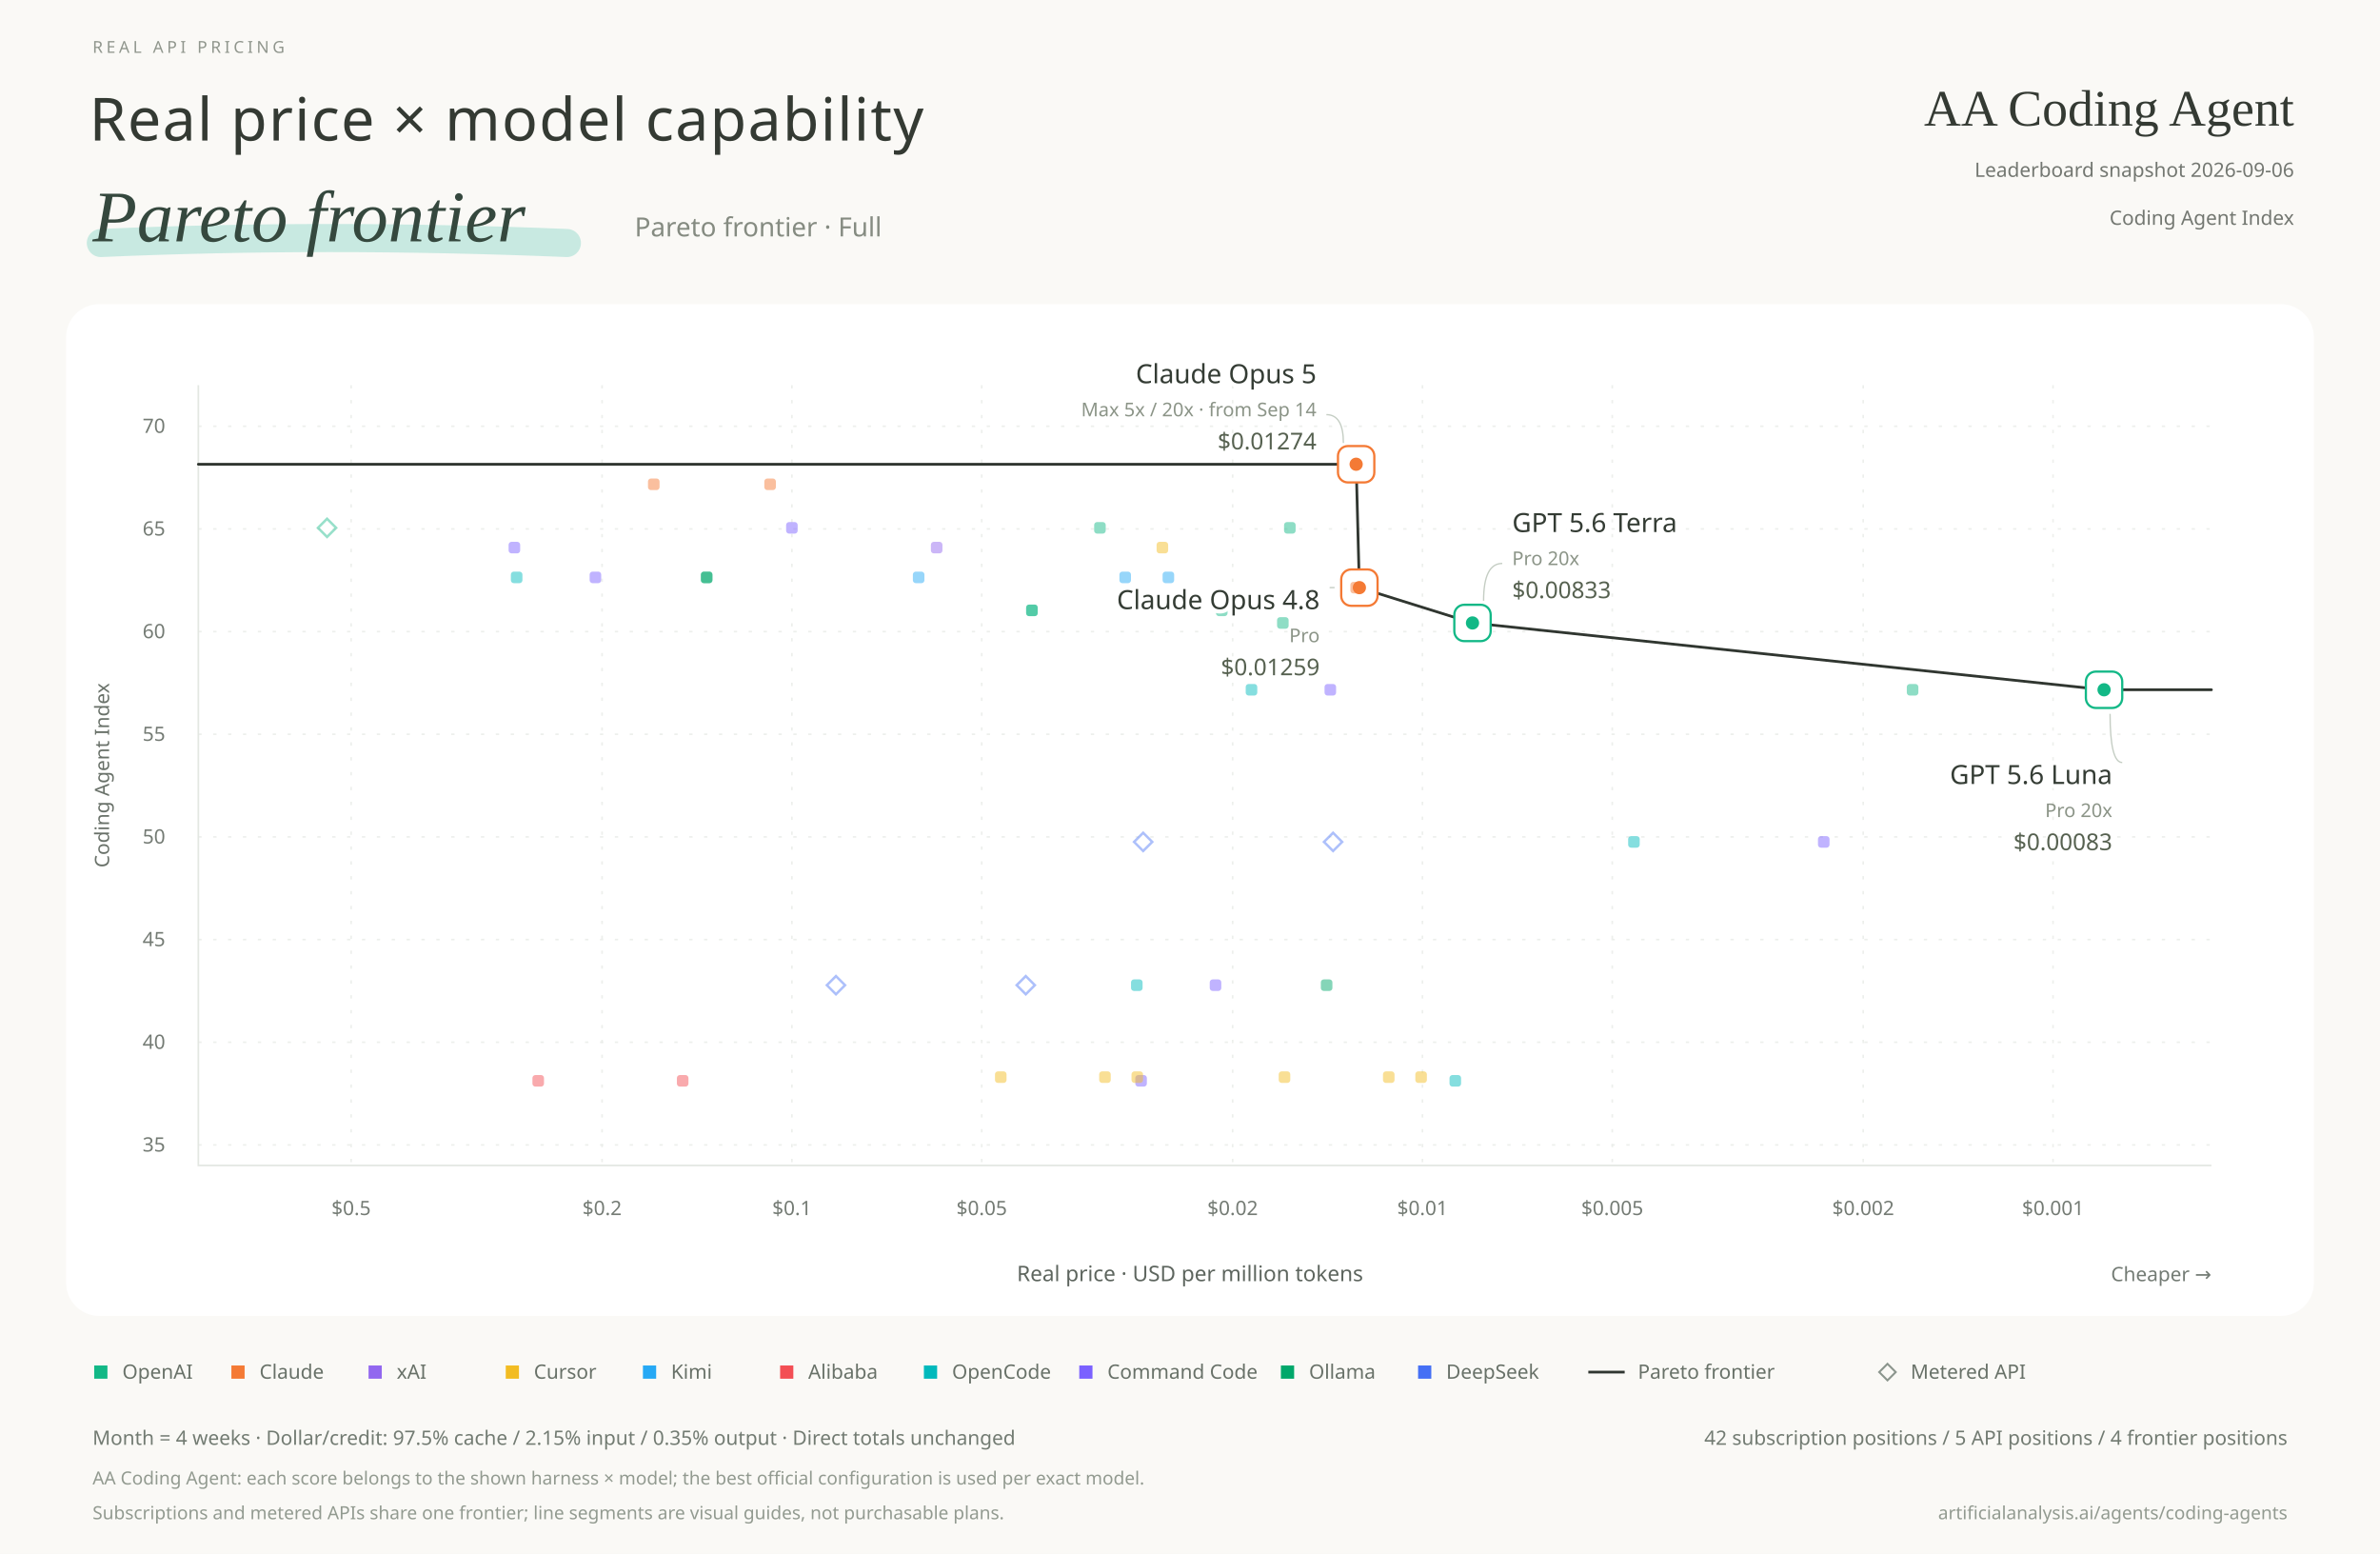
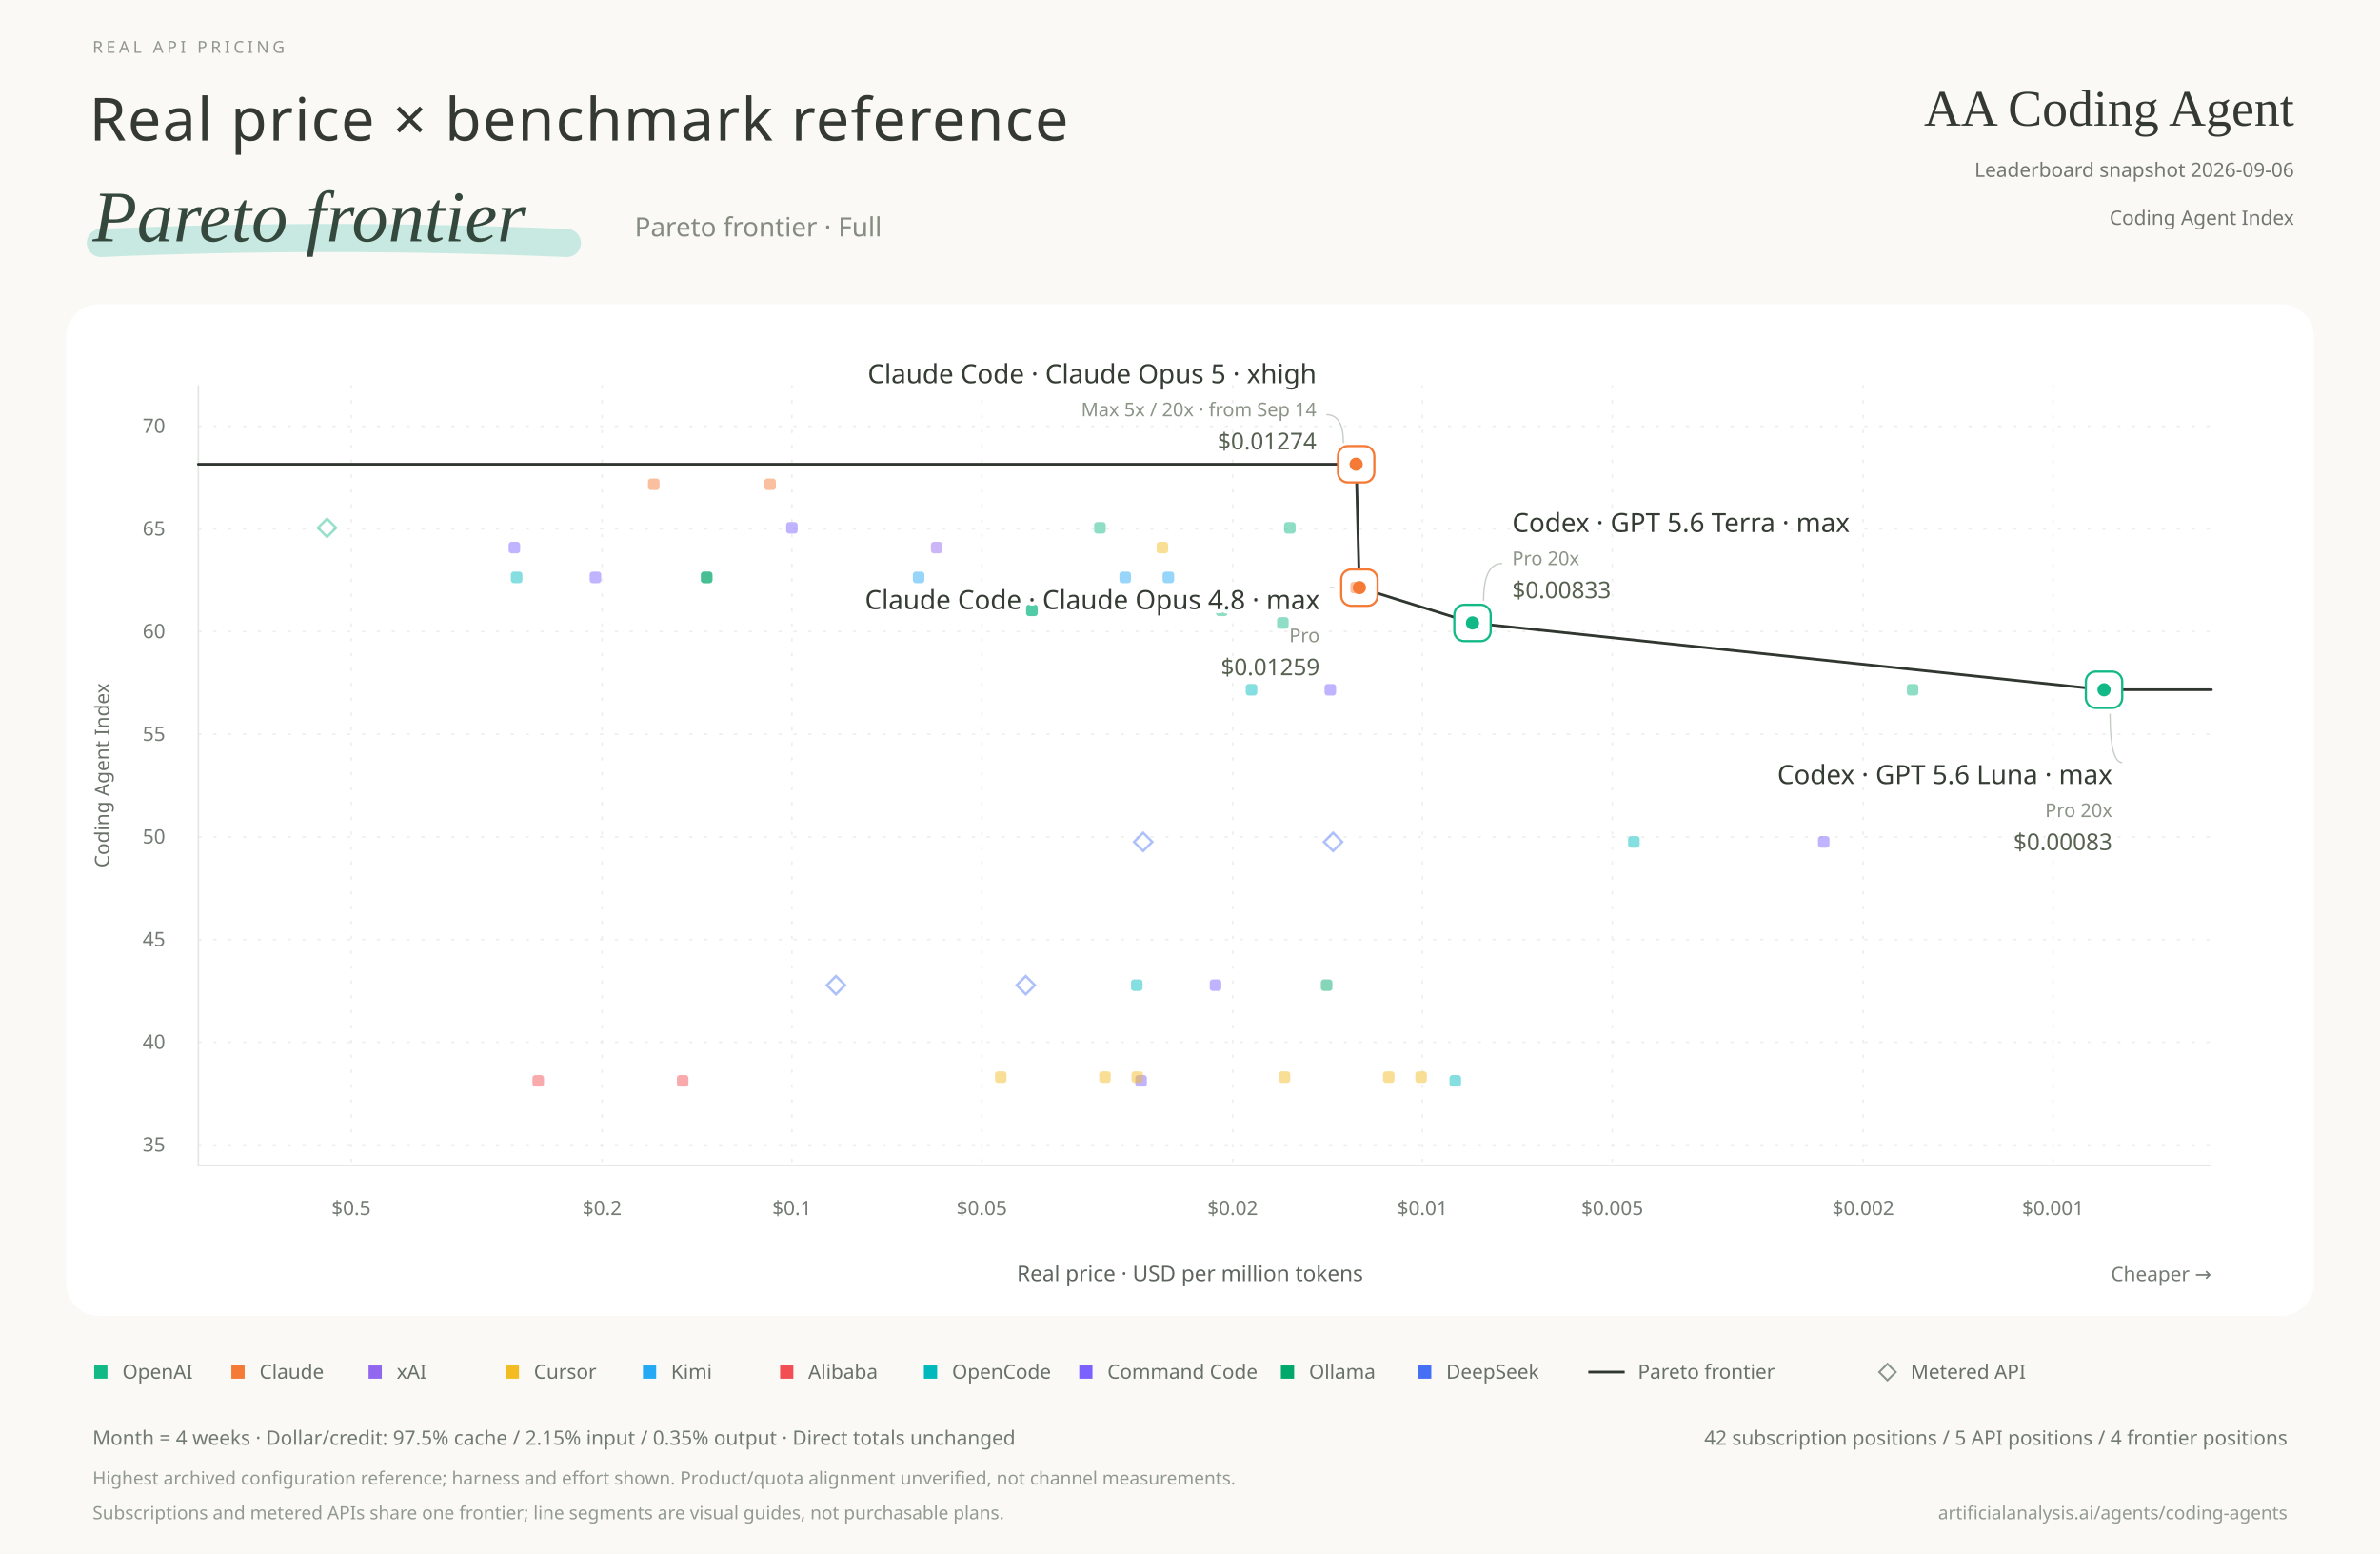
<svg xmlns="http://www.w3.org/2000/svg" width="1440" height="940" viewBox="0 0 1440 940" role="img" aria-labelledby="title desc">
  <style>text{font-family:"Microsoft YaHei","Segoe UI",sans-serif} .serif{font-family:"Times New Roman",serif} .number{font-family:"Segoe UI",sans-serif;font-variant-numeric:tabular-nums} .label-name{paint-order:stroke;stroke:#fff;stroke-width:5px;stroke-linejoin:round} .point:hover{opacity:1}</style>
  <rect width="1440" height="940" fill="#FAF9F6" />
  <text x="56.000" y="32.000" font-size="10" fill="#90968D" text-anchor="start" font-weight="400" letter-spacing="2.1">REAL API PRICING</text>
-   <text x="54.000" y="85.000" font-size="36" fill="#343A33" text-anchor="start" font-weight="300" letter-spacing=".8">Real price × model capability</text>
+   <text x="54.000" y="85.000" font-size="36" fill="#343A33" text-anchor="start" font-weight="300" letter-spacing=".8">Real price × benchmark reference</text>
  <path d="M61 147 Q197 141 343 147" stroke="#9FDDD0" stroke-width="17" stroke-linecap="round" opacity=".55" fill="none" />
  <text x="56.000" y="146.000" font-size="44" fill="#35483E" text-anchor="start" font-weight="400" class="serif" font-style="italic">Pareto frontier</text>
  <text x="384.000" y="143.000" font-size="16" fill="#858B81" text-anchor="start" font-weight="300">Pareto frontier · Full</text>
  <text x="1388.000" y="76.000" font-size="31" fill="#343A33" text-anchor="end" font-weight="400" class="serif">AA Coding Agent</text>
  <text x="1388.000" y="107.000" font-size="12" fill="#737771" text-anchor="end" font-weight="400">Leaderboard snapshot  2026-09-06</text>
  <text x="1388.000" y="136.000" font-size="12" fill="#737771" text-anchor="end" font-weight="400">Coding Agent Index</text>
  <rect x="40" y="184" width="1360" height="612" rx="20" fill="#FFFFFF" />
  <path d="M1242.169 233V705" stroke="#E8EBE7" stroke-dasharray="2 7" opacity=".8" />
  <text x="1242.169" y="735.000" font-size="12" fill="#747B74" text-anchor="middle" font-weight="400" class="number">$0.001</text>
  <path d="M1127.320 233V705" stroke="#E8EBE7" stroke-dasharray="2 7" opacity=".8" />
  <text x="1127.320" y="735.000" font-size="12" fill="#747B74" text-anchor="middle" font-weight="400" class="number">$0.002</text>
  <path d="M975.498 233V705" stroke="#E8EBE7" stroke-dasharray="2 7" opacity=".8" />
  <text x="975.498" y="735.000" font-size="12" fill="#747B74" text-anchor="middle" font-weight="400" class="number">$0.005</text>
  <path d="M860.649 233V705" stroke="#E8EBE7" stroke-dasharray="2 7" opacity=".8" />
  <text x="860.649" y="735.000" font-size="12" fill="#747B74" text-anchor="middle" font-weight="400" class="number">$0.01</text>
  <path d="M745.800 233V705" stroke="#E8EBE7" stroke-dasharray="2 7" opacity=".8" />
  <text x="745.800" y="735.000" font-size="12" fill="#747B74" text-anchor="middle" font-weight="400" class="number">$0.02</text>
  <path d="M593.978 233V705" stroke="#E8EBE7" stroke-dasharray="2 7" opacity=".8" />
  <text x="593.978" y="735.000" font-size="12" fill="#747B74" text-anchor="middle" font-weight="400" class="number">$0.05</text>
  <path d="M479.129 233V705" stroke="#E8EBE7" stroke-dasharray="2 7" opacity=".8" />
  <text x="479.129" y="735.000" font-size="12" fill="#747B74" text-anchor="middle" font-weight="400" class="number">$0.1</text>
  <path d="M364.280 233V705" stroke="#E8EBE7" stroke-dasharray="2 7" opacity=".8" />
  <text x="364.280" y="735.000" font-size="12" fill="#747B74" text-anchor="middle" font-weight="400" class="number">$0.2</text>
  <path d="M212.458 233V705" stroke="#E8EBE7" stroke-dasharray="2 7" opacity=".8" />
  <text x="212.458" y="735.000" font-size="12" fill="#747B74" text-anchor="middle" font-weight="400" class="number">$0.5</text>
  <path d="M120 692.579H1338" stroke="#E8EBE7" stroke-dasharray="2 7" opacity=".8" />
  <text x="100.000" y="696.579" font-size="12" fill="#747B74" text-anchor="end" font-weight="400" class="number">35</text>
  <path d="M120 630.474H1338" stroke="#E8EBE7" stroke-dasharray="2 7" opacity=".8" />
  <text x="100.000" y="634.474" font-size="12" fill="#747B74" text-anchor="end" font-weight="400" class="number">40</text>
  <path d="M120 568.368H1338" stroke="#E8EBE7" stroke-dasharray="2 7" opacity=".8" />
  <text x="100.000" y="572.368" font-size="12" fill="#747B74" text-anchor="end" font-weight="400" class="number">45</text>
  <path d="M120 506.263H1338" stroke="#E8EBE7" stroke-dasharray="2 7" opacity=".8" />
  <text x="100.000" y="510.263" font-size="12" fill="#747B74" text-anchor="end" font-weight="400" class="number">50</text>
  <path d="M120 444.158H1338" stroke="#E8EBE7" stroke-dasharray="2 7" opacity=".8" />
  <text x="100.000" y="448.158" font-size="12" fill="#747B74" text-anchor="end" font-weight="400" class="number">55</text>
  <path d="M120 382.053H1338" stroke="#E8EBE7" stroke-dasharray="2 7" opacity=".8" />
  <text x="100.000" y="386.053" font-size="12" fill="#747B74" text-anchor="end" font-weight="400" class="number">60</text>
  <path d="M120 319.947H1338" stroke="#E8EBE7" stroke-dasharray="2 7" opacity=".8" />
  <text x="100.000" y="323.947" font-size="12" fill="#747B74" text-anchor="end" font-weight="400" class="number">65</text>
  <path d="M120 257.842H1338" stroke="#E8EBE7" stroke-dasharray="2 7" opacity=".8" />
  <text x="100.000" y="261.842" font-size="12" fill="#747B74" text-anchor="end" font-weight="400" class="number">70</text>
  <path d="M120 233V705H1338" fill="none" stroke="#E3E7E2" />
  <text x="66.000" y="469.000" font-size="12" fill="#697169" text-anchor="middle" font-weight="400" transform="rotate(-90 66 469.0)">Coding Agent Index</text>
  <text x="720.000" y="775.000" font-size="13" fill="#5D655E" text-anchor="middle" font-weight="400">Real price · USD per million tokens</text>
  <text x="1338.000" y="775.000" font-size="12" fill="#737B74" text-anchor="end" font-weight="400">Cheaper →</text>
  <path id="frontier" d="M120.000,280.824 L820.525,280.824 L822.487,355.465 L890.924,376.835 L1273.042,417.253 L1338.000,417.253" fill="none" stroke="#303630" stroke-width="1.65" stroke-linecap="round" stroke-linejoin="round" />
  <g class="point" data-billing="subscription" data-frontier="false" data-price="0.03247" data-score="65.0524" data-x="665.508" data-y="319.297" transform="translate(665.508 319.297)">
    <rect x="-3.5" y="-3.5" width="7" height="7" rx="1.8" fill="#12B886" opacity=".48" />
  </g>
  <g class="point" data-billing="subscription" data-frontier="false" data-price="0.01623" data-score="65.0524" data-x="780.408" data-y="319.297" transform="translate(780.408 319.297)">
    <rect x="-3.5" y="-3.5" width="7" height="7" rx="1.8" fill="#12B886" opacity=".48" />
  </g>
  <g class="point" data-billing="subscription" data-frontier="true" data-price="0.01259" data-score="62.1405" data-x="822.487" data-y="355.465" transform="translate(822.487 355.465)">
    <rect x="-11" y="-11" width="22" height="22" rx="6" fill="#FFF" stroke="#F47A35" stroke-width="1.35" />
    <circle r="4" fill="#F47A35" />
  </g>
  <g class="point" data-billing="subscription" data-frontier="true" data-price="0.01274" data-score="68.1498" data-x="820.525" data-y="280.824" transform="translate(820.525 280.824)">
    <rect x="-11" y="-11" width="22" height="22" rx="6" fill="#FFF" stroke="#F47A35" stroke-width="1.35" />
    <circle r="4" fill="#F47A35" />
  </g>
  <g class="point" data-billing="subscription" data-frontier="false" data-price="0.02529" data-score="62.6388" data-x="706.916" data-y="349.276" transform="translate(706.916 349.276)">
    <rect x="-3.5" y="-3.5" width="7" height="7" rx="1.8" fill="#26A9F5" opacity=".48" />
  </g>
  <g class="point" data-billing="subscription" data-frontier="false" data-price="0.06295" data-score="62.6388" data-x="555.816" data-y="349.276" transform="translate(555.816 349.276)">
    <rect x="-3.5" y="-3.5" width="7" height="7" rx="1.8" fill="#26A9F5" opacity=".48" />
  </g>
  <g class="point" data-billing="subscription" data-frontier="false" data-price="0.02961" data-score="62.6388" data-x="680.786" data-y="349.276" transform="translate(680.786 349.276)">
    <rect x="-3.5" y="-3.5" width="7" height="7" rx="1.8" fill="#26A9F5" opacity=".48" />
  </g>
  <g class="point" data-billing="subscription" data-frontier="false" data-price="0.14901" data-score="38.1218" data-x="413.044" data-y="653.803" transform="translate(413.044 653.803)">
    <rect x="-3.5" y="-3.5" width="7" height="7" rx="1.8" fill="#F34E54" opacity=".48" />
  </g>
  <g class="point" data-billing="subscription" data-frontier="false" data-price="0.25253" data-score="38.1218" data-x="325.639" data-y="653.803" transform="translate(325.639 653.803)">
    <rect x="-3.5" y="-3.5" width="7" height="7" rx="1.8" fill="#F34E54" opacity=".48" />
  </g>
  <g class="point" data-billing="subscription" data-frontier="false" data-price="0.01867" data-score="57.1661" data-x="757.202" data-y="417.253" transform="translate(757.202 417.253)">
    <rect x="-3.5" y="-3.5" width="7" height="7" rx="1.8" fill="#00B9BC" opacity=".48" />
  </g>
  <g class="point" data-billing="subscription" data-frontier="false" data-price="0.27322" data-score="62.6388" data-x="312.591" data-y="349.276" transform="translate(312.591 349.276)">
    <rect x="-3.5" y="-3.5" width="7" height="7" rx="1.8" fill="#00B9BC" opacity=".48" />
  </g>
  <g class="point" data-billing="subscription" data-frontier="false" data-price="0.00887" data-score="38.1218" data-x="880.517" data-y="653.803" transform="translate(880.517 653.803)">
    <rect x="-3.5" y="-3.5" width="7" height="7" rx="1.8" fill="#00B9BC" opacity=".48" />
  </g>
  <g class="point" data-billing="subscription" data-frontier="false" data-price="0.02838" data-score="42.7797" data-x="687.816" data-y="595.947" transform="translate(687.816 595.947)">
    <rect x="-3.5" y="-3.5" width="7" height="7" rx="1.8" fill="#00B9BC" opacity=".48" />
  </g>
  <g class="point" data-billing="subscription" data-frontier="false" data-price="0.00462" data-score="49.7576" data-x="988.595" data-y="509.274" transform="translate(988.595 509.274)">
    <rect x="-3.5" y="-3.5" width="7" height="7" rx="1.8" fill="#00B9BC" opacity=".48" />
  </g>
  <g class="point" data-billing="subscription" data-frontier="false" data-price="0.1" data-score="65.0524" data-x="479.129" data-y="319.297" transform="translate(479.129 319.297)">
    <rect x="-3.5" y="-3.5" width="7" height="7" rx="1.8" fill="#7B61FF" opacity=".48" />
  </g>
  <g class="point" data-billing="subscription" data-frontier="false" data-price="0.00231" data-score="49.7576" data-x="1103.443" data-y="509.274" transform="translate(1103.443 509.274)">
    <rect x="-3.5" y="-3.5" width="7" height="7" rx="1.8" fill="#7B61FF" opacity=".48" />
  </g>
  <g class="point" data-billing="subscription" data-frontier="false" data-price="0.02794" data-score="38.1218" data-x="690.405" data-y="653.803" transform="translate(690.405 653.803)">
    <rect x="-3.5" y="-3.5" width="7" height="7" rx="1.8" fill="#7B61FF" opacity=".48" />
  </g>
  <g class="point" data-billing="subscription" data-frontier="false" data-price="0.02129" data-score="42.7797" data-x="735.443" data-y="595.947" transform="translate(735.443 595.947)">
    <rect x="-3.5" y="-3.5" width="7" height="7" rx="1.8" fill="#7B61FF" opacity=".48" />
  </g>
  <g class="point" data-billing="subscription" data-frontier="false" data-price="0.014" data-score="57.1661" data-x="804.898" data-y="417.253" transform="translate(804.898 417.253)">
    <rect x="-3.5" y="-3.5" width="7" height="7" rx="1.8" fill="#7B61FF" opacity=".48" />
  </g>
  <g class="point" data-billing="subscription" data-frontier="false" data-price="0.20492" data-score="62.6388" data-x="360.254" data-y="349.276" transform="translate(360.254 349.276)">
    <rect x="-3.5" y="-3.5" width="7" height="7" rx="1.8" fill="#7B61FF" opacity=".48" />
  </g>
  <g class="point" data-billing="subscription" data-frontier="false" data-price="0.27548" data-score="64.09" data-x="311.226" data-y="331.251" transform="translate(311.226 331.251)">
    <rect x="-3.5" y="-3.5" width="7" height="7" rx="1.8" fill="#7B61FF" opacity=".48" />
  </g>
  <g class="point" data-billing="subscription" data-frontier="false" data-price="0.01419" data-score="42.7797" data-x="802.665" data-y="595.947" transform="translate(802.665 595.947)">
    <rect x="-3.5" y="-3.5" width="7" height="7" rx="1.8" fill="#00A86B" opacity=".48" />
  </g>
  <g class="point" data-billing="subscription" data-frontier="false" data-price="0.13652" data-score="62.6388" data-x="427.549" data-y="349.276" transform="translate(427.549 349.276)">
    <rect x="-3.5" y="-3.5" width="7" height="7" rx="1.8" fill="#00A86B" opacity=".48" />
  </g>
  <g class="point" data-billing="subscription" data-frontier="false" data-price="0.1365" data-score="62.6388" data-x="427.573" data-y="349.276" transform="translate(427.573 349.276)">
    <rect x="-3.5" y="-3.5" width="7" height="7" rx="1.8" fill="#00A86B" opacity=".48" />
  </g>
  <g class="point" data-billing="subscription" data-frontier="false" data-price="0.01665" data-score="60.4201" data-x="776.175" data-y="376.835" transform="translate(776.175 376.835)">
    <rect x="-3.5" y="-3.5" width="7" height="7" rx="1.8" fill="#12B886" opacity=".48" />
  </g>
  <g class="point" data-billing="subscription" data-frontier="false" data-price="0.00167" data-score="57.1661" data-x="1157.198" data-y="417.253" transform="translate(1157.198 417.253)">
    <rect x="-3.5" y="-3.5" width="7" height="7" rx="1.8" fill="#12B886" opacity=".48" />
  </g>
  <g class="point" data-billing="subscription" data-frontier="false" data-price="0.04162" data-score="61.0333" data-x="624.373" data-y="369.218" transform="translate(624.373 369.218)">
    <rect x="-3.5" y="-3.5" width="7" height="7" rx="1.8" fill="#12B886" opacity=".48" />
  </g>
  <g class="point" data-billing="subscription" data-frontier="false" data-price="0.04163" data-score="61.0333" data-x="624.333" data-y="369.218" transform="translate(624.333 369.218)">
    <rect x="-3.5" y="-3.5" width="7" height="7" rx="1.8" fill="#12B886" opacity=".48" />
  </g>
  <g class="point" data-billing="subscription" data-frontier="true" data-price="0.00833" data-score="60.4201" data-x="890.924" data-y="376.835" transform="translate(890.924 376.835)">
    <rect x="-11" y="-11" width="22" height="22" rx="6" fill="#FFF" stroke="#12B886" stroke-width="1.35" />
    <circle r="4" fill="#12B886" />
  </g>
  <g class="point" data-billing="subscription" data-frontier="true" data-price="0.00083" data-score="57.1661" data-x="1273.042" data-y="417.253" transform="translate(1273.042 417.253)">
    <rect x="-11" y="-11" width="22" height="22" rx="6" fill="#FFF" stroke="#12B886" stroke-width="1.35" />
    <circle r="4" fill="#12B886" />
  </g>
  <g class="point" data-billing="subscription" data-frontier="false" data-price="0.02081" data-score="61.0333" data-x="739.222" data-y="369.218" transform="translate(739.222 369.218)">
    <rect x="-3.5" y="-3.5" width="7" height="7" rx="1.8" fill="#12B886" opacity=".48" />
  </g>
  <g class="point" data-billing="subscription" data-frontier="false" data-price="0.01274" data-score="62.1405" data-x="820.525" data-y="355.465" transform="translate(820.525 355.465)">
    <rect x="-3.5" y="-3.5" width="7" height="7" rx="1.8" fill="#F47A35" opacity=".48" />
  </g>
  <g class="point" data-billing="subscription" data-frontier="false" data-price="0.1656" data-score="67.1728" data-x="395.553" data-y="292.959" transform="translate(395.553 292.959)">
    <rect x="-3.5" y="-3.5" width="7" height="7" rx="1.8" fill="#F47A35" opacity=".48" />
  </g>
  <g class="point" data-billing="subscription" data-frontier="false" data-price="0.10828" data-score="67.1728" data-x="465.948" data-y="292.959" transform="translate(465.948 292.959)">
    <rect x="-3.5" y="-3.5" width="7" height="7" rx="1.8" fill="#F47A35" opacity=".48" />
  </g>
  <g class="point" data-billing="subscription" data-frontier="false" data-price="0.01005" data-score="38.3008" data-x="859.822" data-y="651.580" transform="translate(859.822 651.580)">
    <rect x="-3.5" y="-3.5" width="7" height="7" rx="1.8" fill="#F2BC22" opacity=".48" />
  </g>
  <g class="point" data-billing="subscription" data-frontier="false" data-price="0.02585" data-score="64.09" data-x="703.287" data-y="331.251" transform="translate(703.287 331.251)">
    <rect x="-3.5" y="-3.5" width="7" height="7" rx="1.8" fill="#F2BC22" opacity=".48" />
  </g>
  <g class="point" data-billing="subscription" data-frontier="false" data-price="0.01655" data-score="38.3008" data-x="777.173" data-y="651.580" transform="translate(777.173 651.580)">
    <rect x="-3.5" y="-3.5" width="7" height="7" rx="1.8" fill="#F2BC22" opacity=".48" />
  </g>
  <g class="point" data-billing="subscription" data-frontier="false" data-price="0.01131" data-score="38.3008" data-x="840.252" data-y="651.580" transform="translate(840.252 651.580)">
    <rect x="-3.5" y="-3.5" width="7" height="7" rx="1.8" fill="#F2BC22" opacity=".48" />
  </g>
  <g class="point" data-billing="subscription" data-frontier="false" data-price="0.05894" data-score="64.09" data-x="566.722" data-y="331.251" transform="translate(566.722 331.251)">
    <rect x="-3.5" y="-3.5" width="7" height="7" rx="1.8" fill="#9267EF" opacity=".48" />
  </g>
  <g class="point" data-billing="subscription" data-frontier="false" data-price="0.02833" data-score="38.3008" data-x="688.108" data-y="651.580" transform="translate(688.108 651.580)">
    <rect x="-3.5" y="-3.5" width="7" height="7" rx="1.8" fill="#F2BC22" opacity=".48" />
  </g>
  <g class="point" data-billing="subscription" data-frontier="false" data-price="0.04664" data-score="38.3008" data-x="605.504" data-y="651.580" transform="translate(605.504 651.580)">
    <rect x="-3.5" y="-3.5" width="7" height="7" rx="1.8" fill="#F2BC22" opacity=".48" />
  </g>
  <g class="point" data-billing="subscription" data-frontier="false" data-price="0.03188" data-score="38.3008" data-x="668.547" data-y="651.580" transform="translate(668.547 651.580)">
    <rect x="-3.5" y="-3.5" width="7" height="7" rx="1.8" fill="#F2BC22" opacity=".48" />
  </g>
  <g class="point" data-billing="metered" data-frontier="false" data-price="0.01386" data-score="49.7576" data-x="806.563" data-y="509.274" transform="translate(806.563 509.274)">
    <path d="M0 -5.5L5.5 0 0 5.5 -5.5 0Z" fill="white" stroke="#4570F5" stroke-width="1.5" opacity=".44" />
  </g>
  <g class="point" data-billing="metered" data-frontier="false" data-price="0.02773" data-score="49.7576" data-x="691.655" data-y="509.274" transform="translate(691.655 509.274)">
    <path d="M0 -5.5L5.5 0 0 5.5 -5.5 0Z" fill="white" stroke="#4570F5" stroke-width="1.5" opacity=".44" />
  </g>
  <g class="point" data-billing="metered" data-frontier="false" data-price="0.04257" data-score="42.7797" data-x="620.633" data-y="595.947" transform="translate(620.633 595.947)">
    <path d="M0 -5.5L5.5 0 0 5.5 -5.5 0Z" fill="white" stroke="#4570F5" stroke-width="1.5" opacity=".44" />
  </g>
  <g class="point" data-billing="metered" data-frontier="false" data-price="0.08514" data-score="42.7797" data-x="505.785" data-y="595.947" transform="translate(505.785 595.947)">
    <path d="M0 -5.5L5.5 0 0 5.5 -5.5 0Z" fill="white" stroke="#4570F5" stroke-width="1.5" opacity=".44" />
  </g>
  <g class="point" data-billing="metered" data-frontier="false" data-price="0.546" data-score="65.0524" data-x="197.876" data-y="319.297" transform="translate(197.876 319.297)">
    <path d="M0 -5.5L5.5 0 0 5.5 -5.5 0Z" fill="white" stroke="#12B886" stroke-width="1.5" opacity=".44" />
  </g>
  <g class="front-label" data-model="claude-opus-5">
    <path d="M812.807,267.961Q812.807,250.824 802.525,250.824" stroke="#C4CDC3" stroke-width=".8" fill="none" />
-     <text x="796.525" y="231.824" font-size="16" fill="#343C34" text-anchor="end" font-weight="400" class="label-name">Claude Opus 5</text>
+     <text x="796.525" y="231.824" font-size="16" fill="#343C34" text-anchor="end" font-weight="400" class="label-name">Claude Code · Claude Opus 5 · xhigh</text>
    <text x="796.525" y="251.824" font-size="11.5" fill="#8B9487" text-anchor="end" font-weight="400">Max 5x / 20x · from Sep 14</text>
    <text x="796.525" y="271.824" font-size="14" fill="#566150" text-anchor="end" font-weight="400" class="number">$0.01274</text>
  </g>
  <g class="front-label" data-model="claude-opus-4.8">
    <path d="M807.487,355.465Q807.487,355.465 804.487,355.465" stroke="#C4CDC3" stroke-width=".8" fill="none" />
-     <text x="798.487" y="368.465" font-size="16" fill="#343C34" text-anchor="end" font-weight="400" class="label-name">Claude Opus 4.8</text>
+     <text x="798.487" y="368.465" font-size="16" fill="#343C34" text-anchor="end" font-weight="400" class="label-name">Claude Code · Claude Opus 4.8 · max</text>
    <text x="798.487" y="388.465" font-size="11.5" fill="#8B9487" text-anchor="end" font-weight="400">Pro</text>
    <text x="798.487" y="408.465" font-size="14" fill="#566150" text-anchor="end" font-weight="400" class="number">$0.01259</text>
  </g>
  <g class="front-label" data-model="gpt-5.6-terra">
    <path d="M897.633,363.418Q897.633,340.835 908.924,340.835" stroke="#C4CDC3" stroke-width=".8" fill="none" />
-     <text x="914.924" y="321.835" font-size="16" fill="#343C34" text-anchor="start" font-weight="400" class="label-name">GPT 5.6 Terra</text>
+     <text x="914.924" y="321.835" font-size="16" fill="#343C34" text-anchor="start" font-weight="400" class="label-name">Codex · GPT 5.6 Terra · max</text>
    <text x="914.924" y="341.835" font-size="11.5" fill="#8B9487" text-anchor="start" font-weight="400">Pro 20x</text>
    <text x="914.924" y="361.835" font-size="14" fill="#566150" text-anchor="start" font-weight="400" class="number">$0.00833</text>
  </g>
  <g class="front-label" data-model="gpt-5.6-luna">
    <path d="M1276.680,431.805Q1276.680,461.253 1284.042,461.253" stroke="#C4CDC3" stroke-width=".8" fill="none" />
-     <text x="1278.042" y="474.253" font-size="16" fill="#343C34" text-anchor="end" font-weight="400" class="label-name">GPT 5.6 Luna</text>
+     <text x="1278.042" y="474.253" font-size="16" fill="#343C34" text-anchor="end" font-weight="400" class="label-name">Codex · GPT 5.6 Luna · max</text>
    <text x="1278.042" y="494.253" font-size="11.5" fill="#8B9487" text-anchor="end" font-weight="400">Pro 20x</text>
    <text x="1278.042" y="514.253" font-size="14" fill="#566150" text-anchor="end" font-weight="400" class="number">$0.00083</text>
  </g>
  <rect x="57" y="826" width="8" height="8" fill="#12B886" />
  <text x="74.000" y="834.000" font-size="12" fill="#687168" text-anchor="start" font-weight="400">OpenAI</text>
  <rect x="140" y="826" width="8" height="8" fill="#F47A35" />
  <text x="157.000" y="834.000" font-size="12" fill="#687168" text-anchor="start" font-weight="400">Claude</text>
  <rect x="223" y="826" width="8" height="8" fill="#9267EF" />
  <text x="240.000" y="834.000" font-size="12" fill="#687168" text-anchor="start" font-weight="400">xAI</text>
  <rect x="306" y="826" width="8" height="8" fill="#F2BC22" />
  <text x="323.000" y="834.000" font-size="12" fill="#687168" text-anchor="start" font-weight="400">Cursor</text>
  <rect x="389" y="826" width="8" height="8" fill="#26A9F5" />
  <text x="406.000" y="834.000" font-size="12" fill="#687168" text-anchor="start" font-weight="400">Kimi</text>
  <rect x="472" y="826" width="8" height="8" fill="#F34E54" />
  <text x="489.000" y="834.000" font-size="12" fill="#687168" text-anchor="start" font-weight="400">Alibaba</text>
  <rect x="559" y="826" width="8" height="8" fill="#00B9BC" />
  <text x="576.000" y="834.000" font-size="12" fill="#687168" text-anchor="start" font-weight="400">OpenCode</text>
  <rect x="653" y="826" width="8" height="8" fill="#7B61FF" />
  <text x="670.000" y="834.000" font-size="12" fill="#687168" text-anchor="start" font-weight="400">Command Code</text>
  <rect x="775" y="826" width="8" height="8" fill="#00A86B" />
  <text x="792.000" y="834.000" font-size="12" fill="#687168" text-anchor="start" font-weight="400">Ollama</text>
  <rect x="858" y="826" width="8" height="8" fill="#4570F5" />
  <text x="875.000" y="834.000" font-size="12" fill="#687168" text-anchor="start" font-weight="400">DeepSeek</text>
  <path d="M961 830h22" stroke="#303630" stroke-width="1.65" />
  <text x="991.000" y="834.000" font-size="12" fill="#687168" text-anchor="start" font-weight="400">Pareto frontier</text>
  <path d="M1142 825l5 5-5 5-5-5Z" fill="none" stroke="#8B958D" stroke-width="1.2" />
  <text x="1156.000" y="834.000" font-size="12" fill="#687168" text-anchor="start" font-weight="400">Metered API</text>
  <text x="56.000" y="874.000" font-size="12" fill="#727B72" text-anchor="start" font-weight="400">Month = 4 weeks · Dollar/credit: 97.5% cache / 2.15% input / 0.35% output · Direct totals unchanged</text>
  <text x="1384.000" y="874.000" font-size="12" fill="#727B72" text-anchor="end" font-weight="400">42 subscription positions / 5 API positions / 4 frontier positions</text>
-   <text x="56.000" y="898.000" font-size="11" fill="#929A90" text-anchor="start" font-weight="400">AA Coding Agent: each score belongs to the shown harness × model; the best official configuration is used per exact model.</text>
+   <text x="56.000" y="898.000" font-size="11" fill="#929A90" text-anchor="start" font-weight="400">Highest archived configuration reference; harness and effort shown. Product/quota alignment unverified, not channel measurements.</text>
  <text x="56.000" y="919.000" font-size="11" fill="#929A90" text-anchor="start" font-weight="400">Subscriptions and metered APIs share one frontier; line segments are visual guides, not purchasable plans.</text>
  <text x="1384.000" y="919.000" font-size="11" fill="#929A90" text-anchor="end" font-weight="400">artificialanalysis.ai/agents/coding-agents</text>
</svg>
